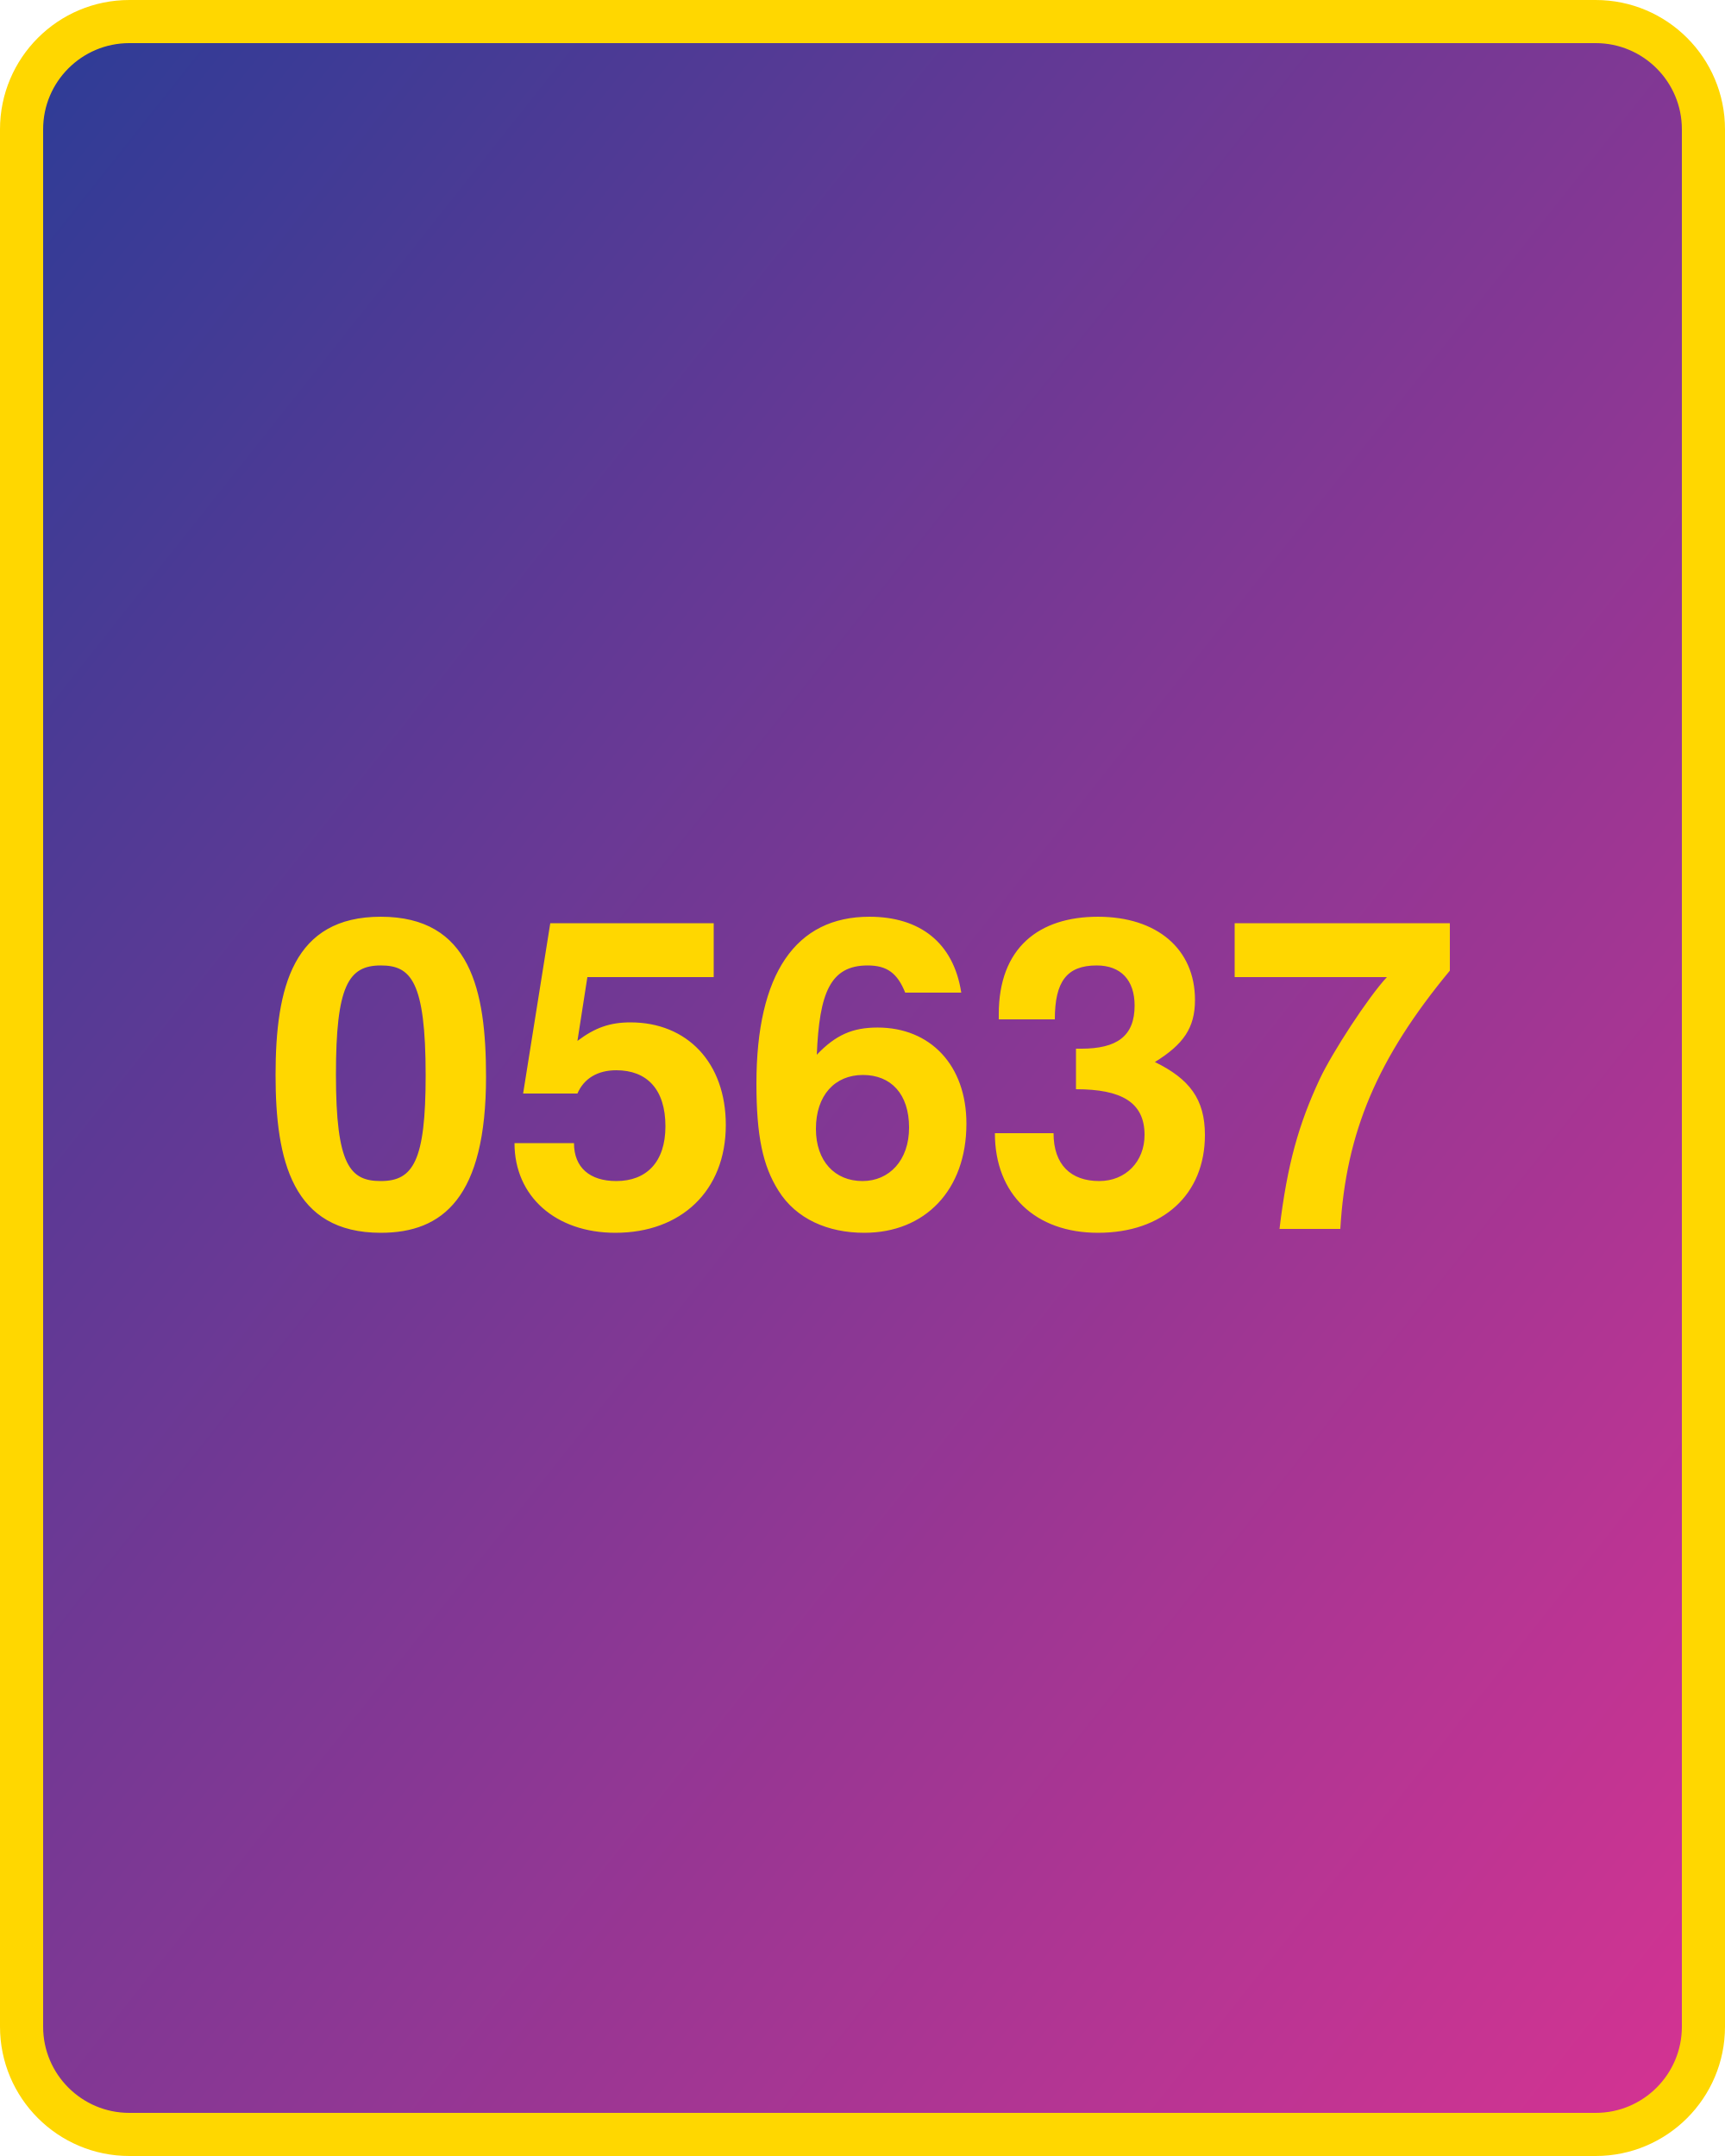
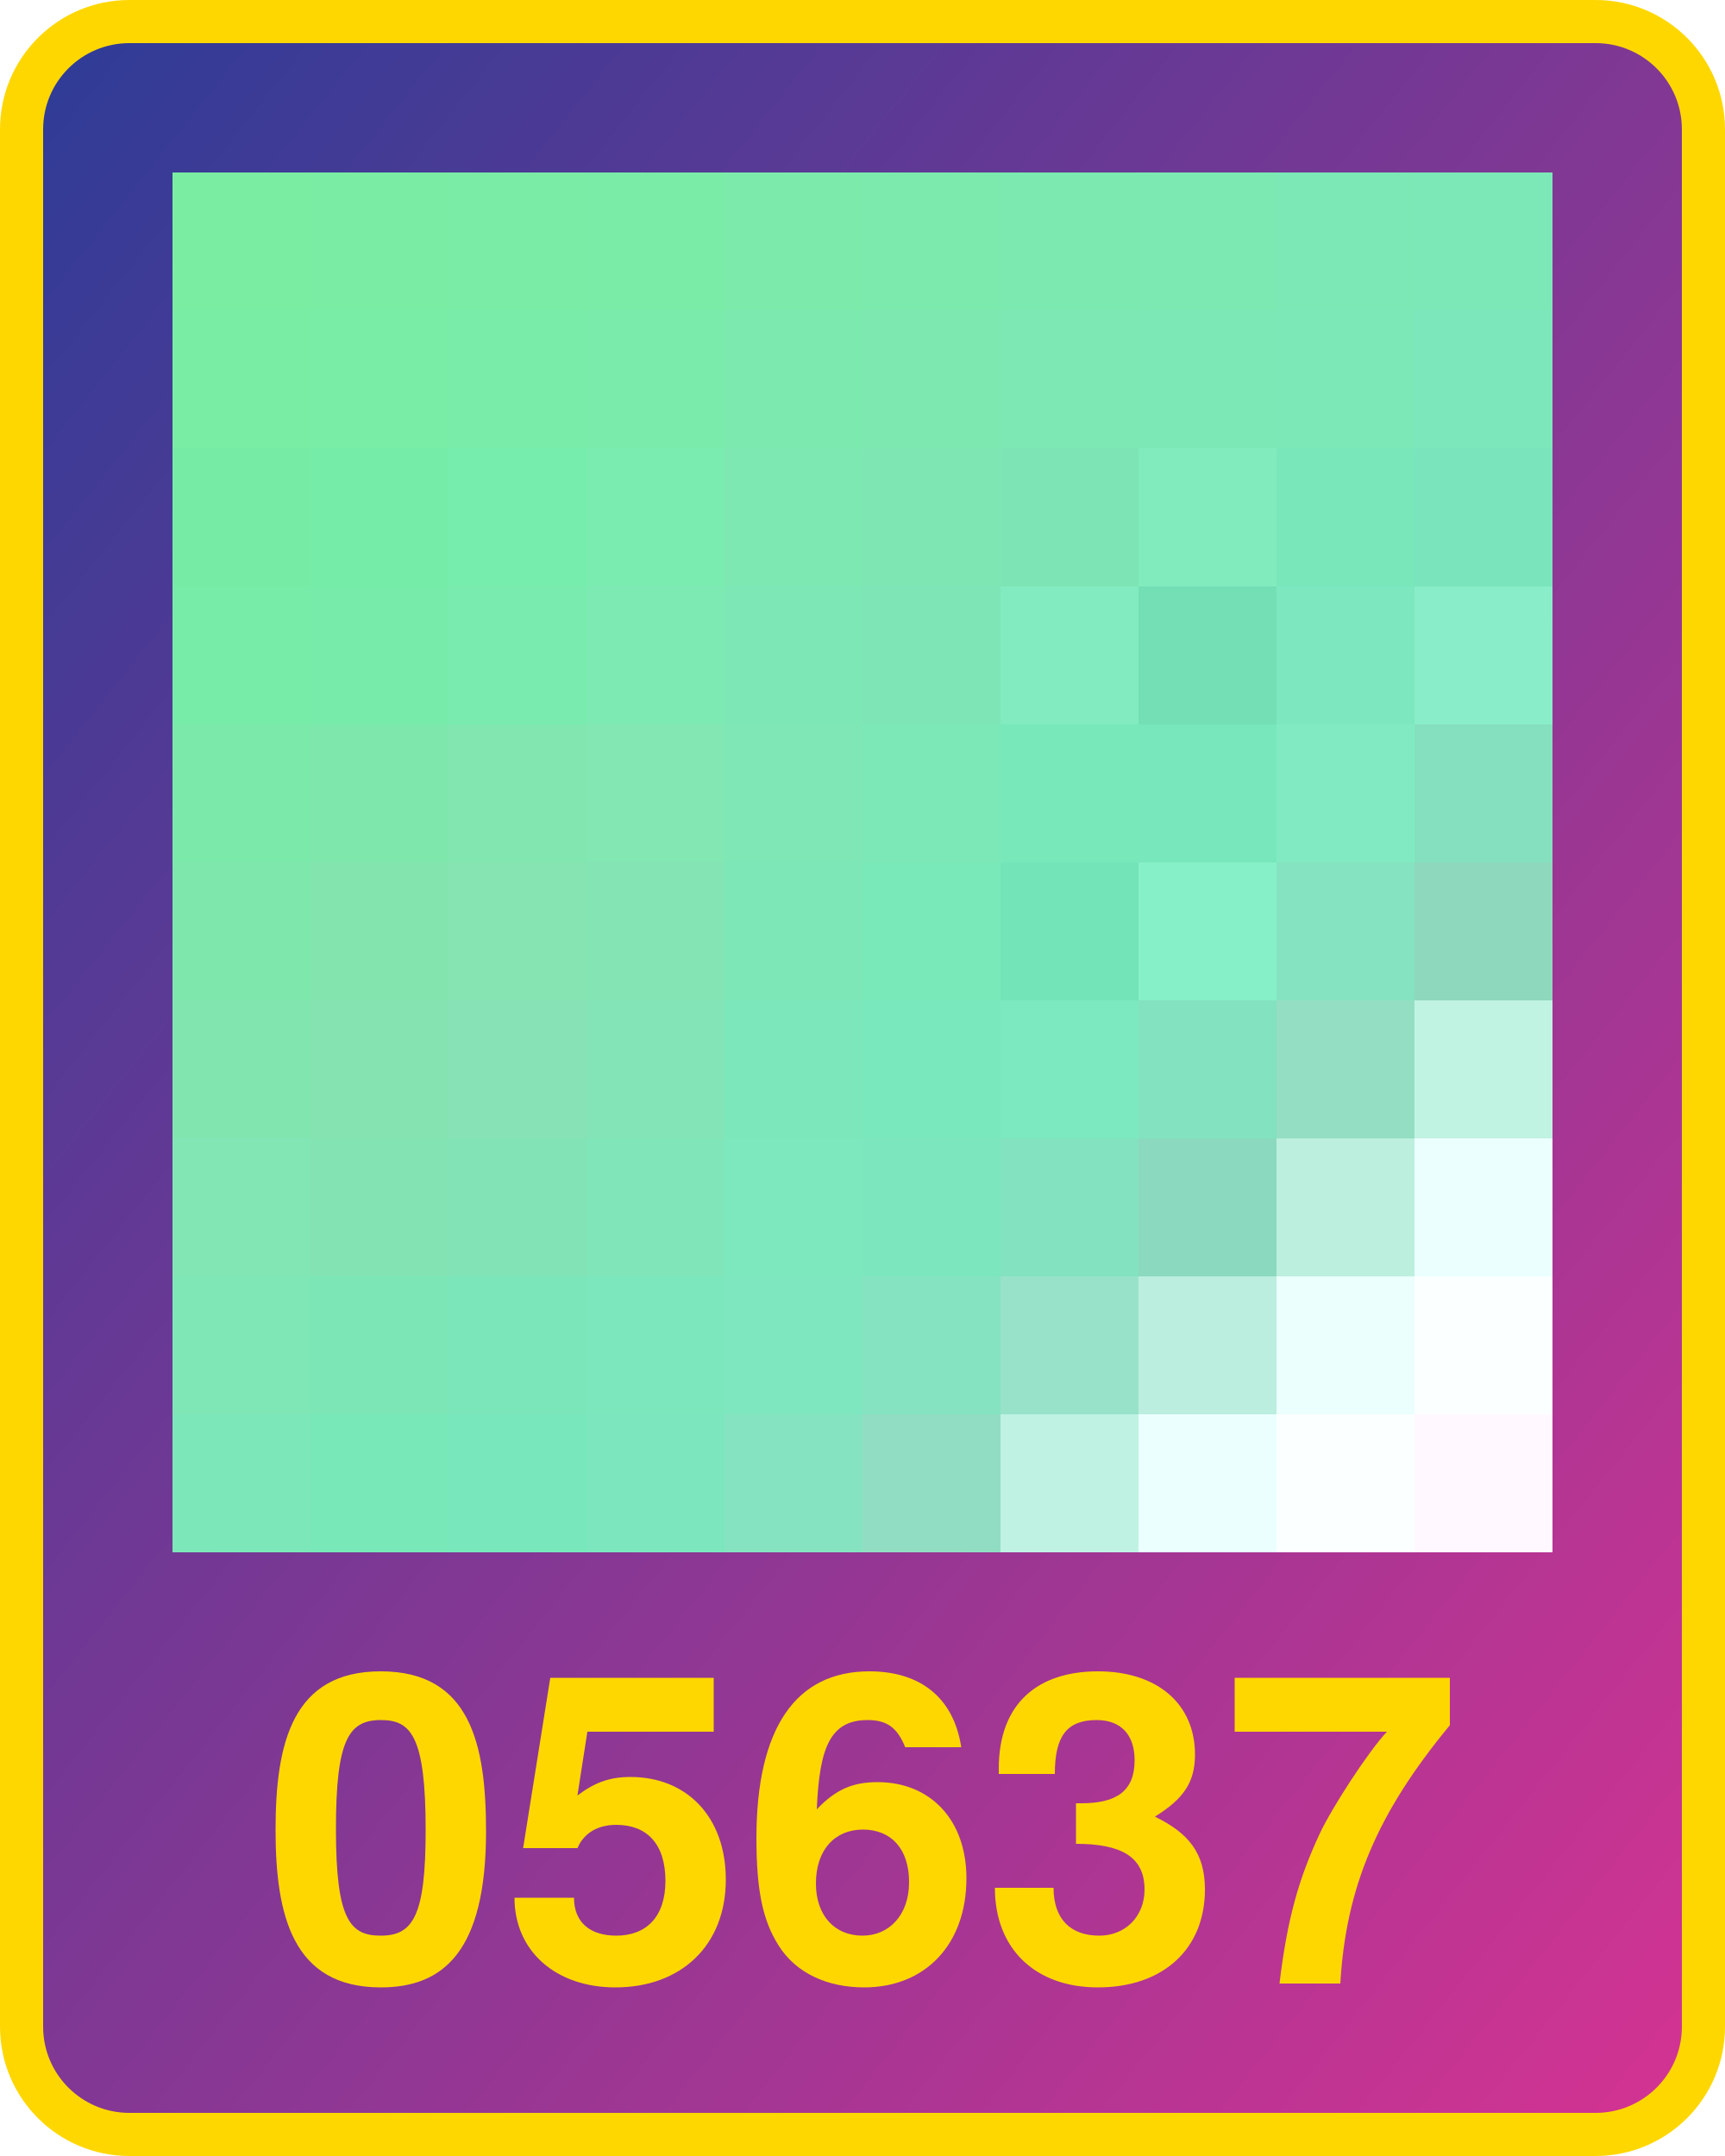
<svg xmlns="http://www.w3.org/2000/svg" width="800" height="1000">
  <defs>
    <linearGradient id="g" x1="0" x2="1" y1="0" y2="1">
      <stop offset="0%" stop-color="#2d3c96" />
      <stop offset="100%" stop-color="#d53392" />
    </linearGradient>
  </defs>
  <rect x="10" y="10" width="780" height="980" fill="url(#g)" rx="50" ry="50" stroke="gold" stroke-width="20" />
-   <text x="400" y="570" width="780" text-anchor="middle" style="font:bold 200px 'Helvetica Neue';fill:gold">05637</text>
+   <text x="400" y="920" width="780" text-anchor="middle" style="font:bold 200px 'Helvetica Neue';fill:gold">05637</text>
+   <g transform="translate(80 80) scale(64)">
+     <rect x="0" y="0" width="1" height="1" fill="#7aeda2" />
+     <rect x="0" y="1" width="1" height="1" fill="#79eda4" />
+     <rect x="0" y="2" width="1" height="1" fill="#76eba5" />
+     <rect x="0" y="3" width="1" height="1" fill="#77eca8" />
+     <rect x="0" y="4" width="1" height="1" fill="#7be9aa" />
+     <rect x="0" y="5" width="1" height="1" fill="#7ee7ac" />
+     <rect x="0" y="6" width="1" height="1" fill="#81e5af" />
+     <rect x="0" y="7" width="1" height="1" fill="#82e6b4" />
+     <rect x="0" y="8" width="1" height="1" fill="#7fe7b6" />
+     <rect x="0" y="9" width="1" height="1" fill="#7ce7b9" />
+     <rect x="1" y="0" width="1" height="1" fill="#7aeca4" />
+     <rect x="1" y="1" width="1" height="1" fill="#79eda6" />
+     <rect x="1" y="2" width="1" height="1" fill="#75eca8" />
+     <rect x="1" y="3" width="1" height="1" fill="#77ebaa" />
+     <rect x="1" y="4" width="1" height="1" fill="#7ee7ac" />
+     <rect x="1" y="5" width="1" height="1" fill="#83e4ae" />
+     <rect x="1" y="6" width="1" height="1" fill="#85e3b1" />
+     <rect x="1" y="7" width="1" height="1" fill="#83e3b3" />
+     <rect x="1" y="8" width="1" height="1" fill="#7ce6b6" />
+     <rect x="1" y="9" width="1" height="1" fill="#78e8b8" />
+     <rect x="2" y="0" width="1" height="1" fill="#7aeca6" />
+     <rect x="2" y="1" width="1" height="1" fill="#79eca9" />
+     <rect x="2" y="2" width="1" height="1" fill="#76edad" />
+     <rect x="2" y="3" width="1" height="1" fill="#79ebaf" />
+     <rect x="2" y="4" width="1" height="1" fill="#82e6b0" />
+     <rect x="2" y="5" width="1" height="1" fill="#86e4b2" />
+     <rect x="2" y="6" width="1" height="1" fill="#87e2b6" />
+     <rect x="2" y="7" width="1" height="1" fill="#82e3b6" />
+     <rect x="2" y="8" width="1" height="1" fill="#7be6ba" />
+     <rect x="2" y="9" width="1" height="1" fill="#78e7bc" />
+     <rect x="3" y="0" width="1" height="1" fill="#7aeca7" />
+     <rect x="3" y="1" width="1" height="1" fill="#7aebab" />
+     <rect x="3" y="2" width="1" height="1" fill="#7aecb0" />
+     <rect x="3" y="3" width="1" height="1" fill="#7deab3" />
+     <rect x="3" y="4" width="1" height="1" fill="#83e7b3" />
+     <rect x="3" y="5" width="1" height="1" fill="#84e4b4" />
+     <rect x="3" y="6" width="1" height="1" fill="#83e4b7" />
+     <rect x="3" y="7" width="1" height="1" fill="#80e5b9" />
+     <rect x="3" y="8" width="1" height="1" fill="#7ce7bd" />
+     <rect x="3" y="9" width="1" height="1" fill="#7ce6be" />
+     <rect x="4" y="0" width="1" height="1" fill="#7ceaab" />
+     <rect x="4" y="1" width="1" height="1" fill="#7ce9af" />
+     <rect x="4" y="2" width="1" height="1" fill="#7de8b2" />
+     <rect x="4" y="3" width="1" height="1" fill="#7de7b6" />
+     <rect x="4" y="4" width="1" height="1" fill="#7fe7b6" />
+     <rect x="4" y="5" width="1" height="1" fill="#7de7b7" />
+     <rect x="4" y="6" width="1" height="1" fill="#7ce7bb" />
+     <rect x="4" y="7" width="1" height="1" fill="#7de8be" />
+     <rect x="4" y="8" width="1" height="1" fill="#7ee7bf" />
+     <rect x="4" y="9" width="1" height="1" fill="#85e3c1" />
+     <rect x="5" y="0" width="1" height="1" fill="#7ceaad" />
+     <rect x="5" y="1" width="1" height="1" fill="#7de8b0" />
+     <rect x="5" y="2" width="1" height="1" fill="#7ee6b3" />
+     <rect x="5" y="3" width="1" height="1" fill="#7ee5b6" />
+     <rect x="5" y="4" width="1" height="1" fill="#7ce8b7" />
+     <rect x="5" y="5" width="1" height="1" fill="#79e9b9" />
+     <rect x="5" y="6" width="1" height="1" fill="#79e8bd" />
+     <rect x="5" y="7" width="1" height="1" fill="#7ce6be" />
+     <rect x="5" y="8" width="1" height="1" fill="#85e3c1" />
+     <rect x="5" y="9" width="1" height="1" fill="#91ddc3" />
+     <rect x="6" y="0" width="1" height="1" fill="#7ce9b0" />
+     <rect x="6" y="1" width="1" height="1" fill="#7de8b4" />
+     <rect x="6" y="2" width="1" height="1" fill="#7de4b5" />
+     <rect x="6" y="3" width="1" height="1" fill="#82ebc0" />
+     <rect x="6" y="4" width="1" height="1" fill="#78e8ba" />
+     <rect x="6" y="5" width="1" height="1" fill="#73e4b8" />
+     <rect x="6" y="6" width="1" height="1" fill="#7ce9c0" />
+     <rect x="6" y="7" width="1" height="1" fill="#83e2c0" />
+     <rect x="6" y="8" width="1" height="1" fill="#98e2c9" />
+     <rect x="6" y="9" width="1" height="1" fill="#bff2e3" />
+     <rect x="7" y="0" width="1" height="1" fill="#7ce9b2" />
+     <rect x="7" y="1" width="1" height="1" fill="#7ce8b6" />
+     <rect x="7" y="2" width="1" height="1" fill="#81ebbd" />
+     <rect x="7" y="3" width="1" height="1" fill="#74dfb5" />
+     <rect x="7" y="4" width="1" height="1" fill="#78e7bc" />
+     <rect x="7" y="5" width="1" height="1" fill="#86f0c8" />
+     <rect x="7" y="6" width="1" height="1" fill="#83e2c0" />
+     <rect x="7" y="7" width="1" height="1" fill="#8bd9bf" />
+     <rect x="7" y="8" width="1" height="1" fill="#bbeedf" />
+     <rect x="7" y="9" width="1" height="1" fill="#ebffff" />
+     <rect x="8" y="0" width="1" height="1" fill="#7ce8b6" />
+     <rect x="8" y="1" width="1" height="1" fill="#7ce8b7" />
+     <rect x="8" y="2" width="1" height="1" fill="#79e7ba" />
+     <rect x="8" y="3" width="1" height="1" fill="#7de7bf" />
+     <rect x="8" y="4" width="1" height="1" fill="#81eac2" />
+     <rect x="8" y="5" width="1" height="1" fill="#85e3c1" />
+     <rect x="8" y="6" width="1" height="1" fill="#94dec3" />
+     <rect x="8" y="7" width="1" height="1" fill="#bcefde" />
+     <rect x="8" y="8" width="1" height="1" fill="#ebfffc" />
+     <rect x="8" y="9" width="1" height="1" fill="#fbffff" />
+     <rect x="9" y="0" width="1" height="1" fill="#7ce8b7" />
+     <rect x="9" y="1" width="1" height="1" fill="#7ce7bb" />
+     <rect x="9" y="2" width="1" height="1" fill="#7ae4bc" />
+     <rect x="9" y="3" width="1" height="1" fill="#89edc9" />
+     <rect x="9" y="4" width="1" height="1" fill="#85e0bf" />
+     <rect x="9" y="5" width="1" height="1" fill="#8ed8bd" />
+     <rect x="9" y="6" width="1" height="1" fill="#c0f3e2" />
+     <rect x="9" y="7" width="1" height="1" fill="#ebffff" />
+     <rect x="9" y="8" width="1" height="1" fill="#fbffff" />
+     <rect x="9" y="9" width="1" height="1" fill="#fff8ff" />
+   </g>
</svg>
